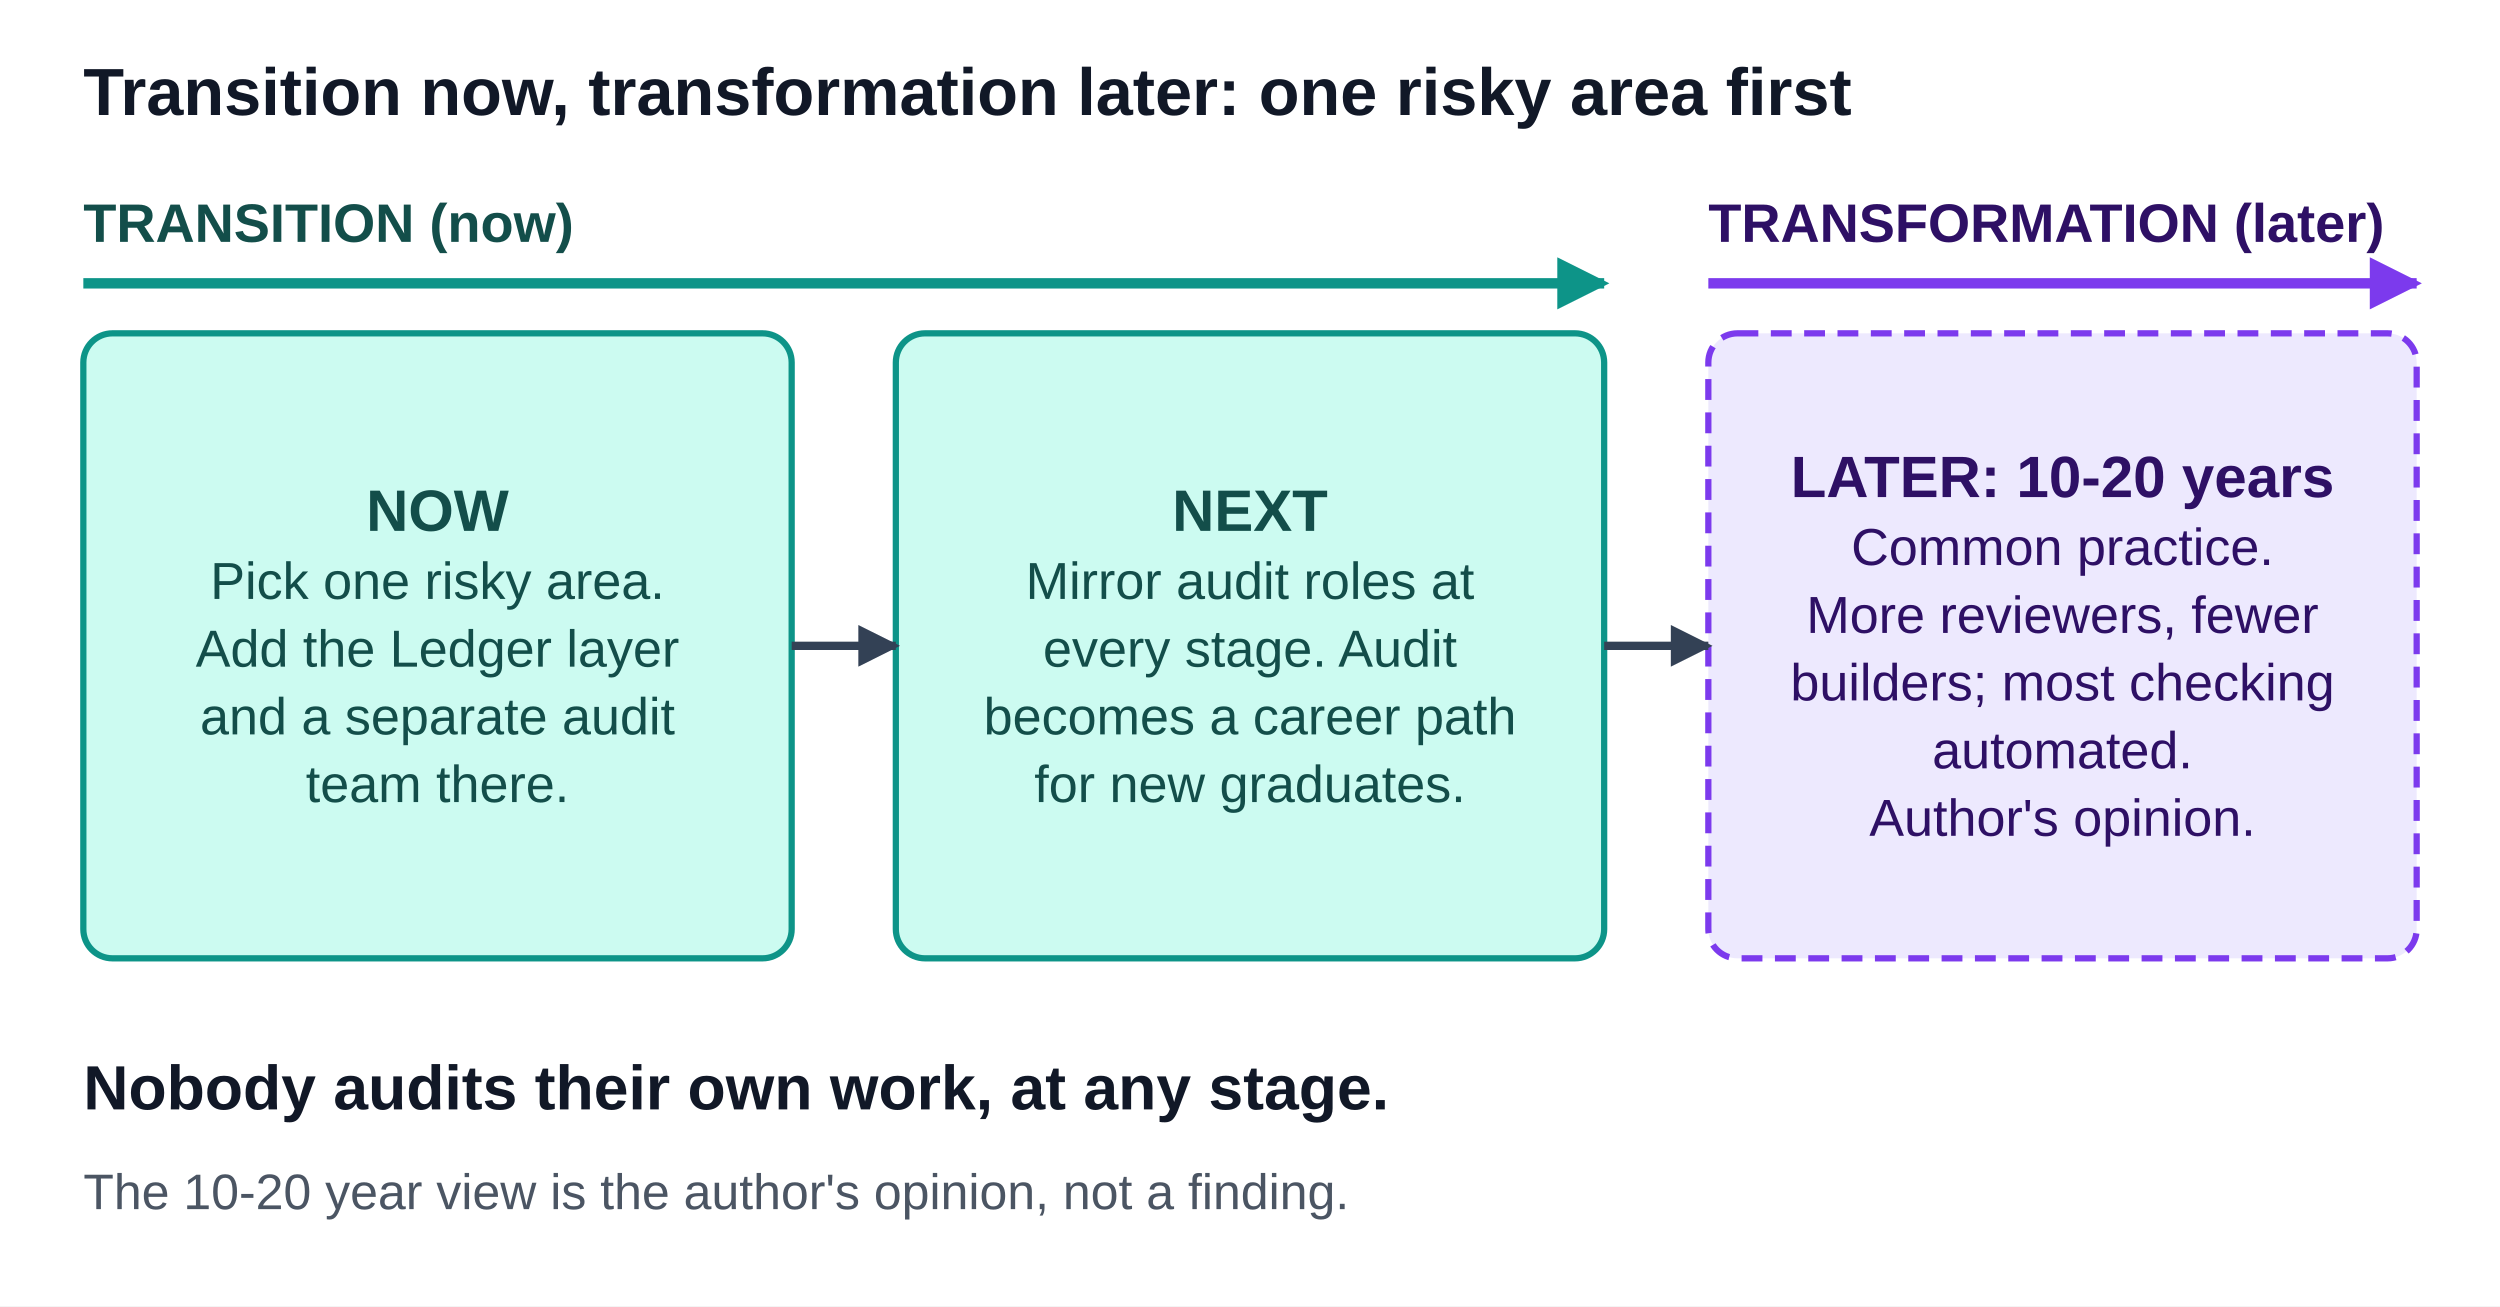
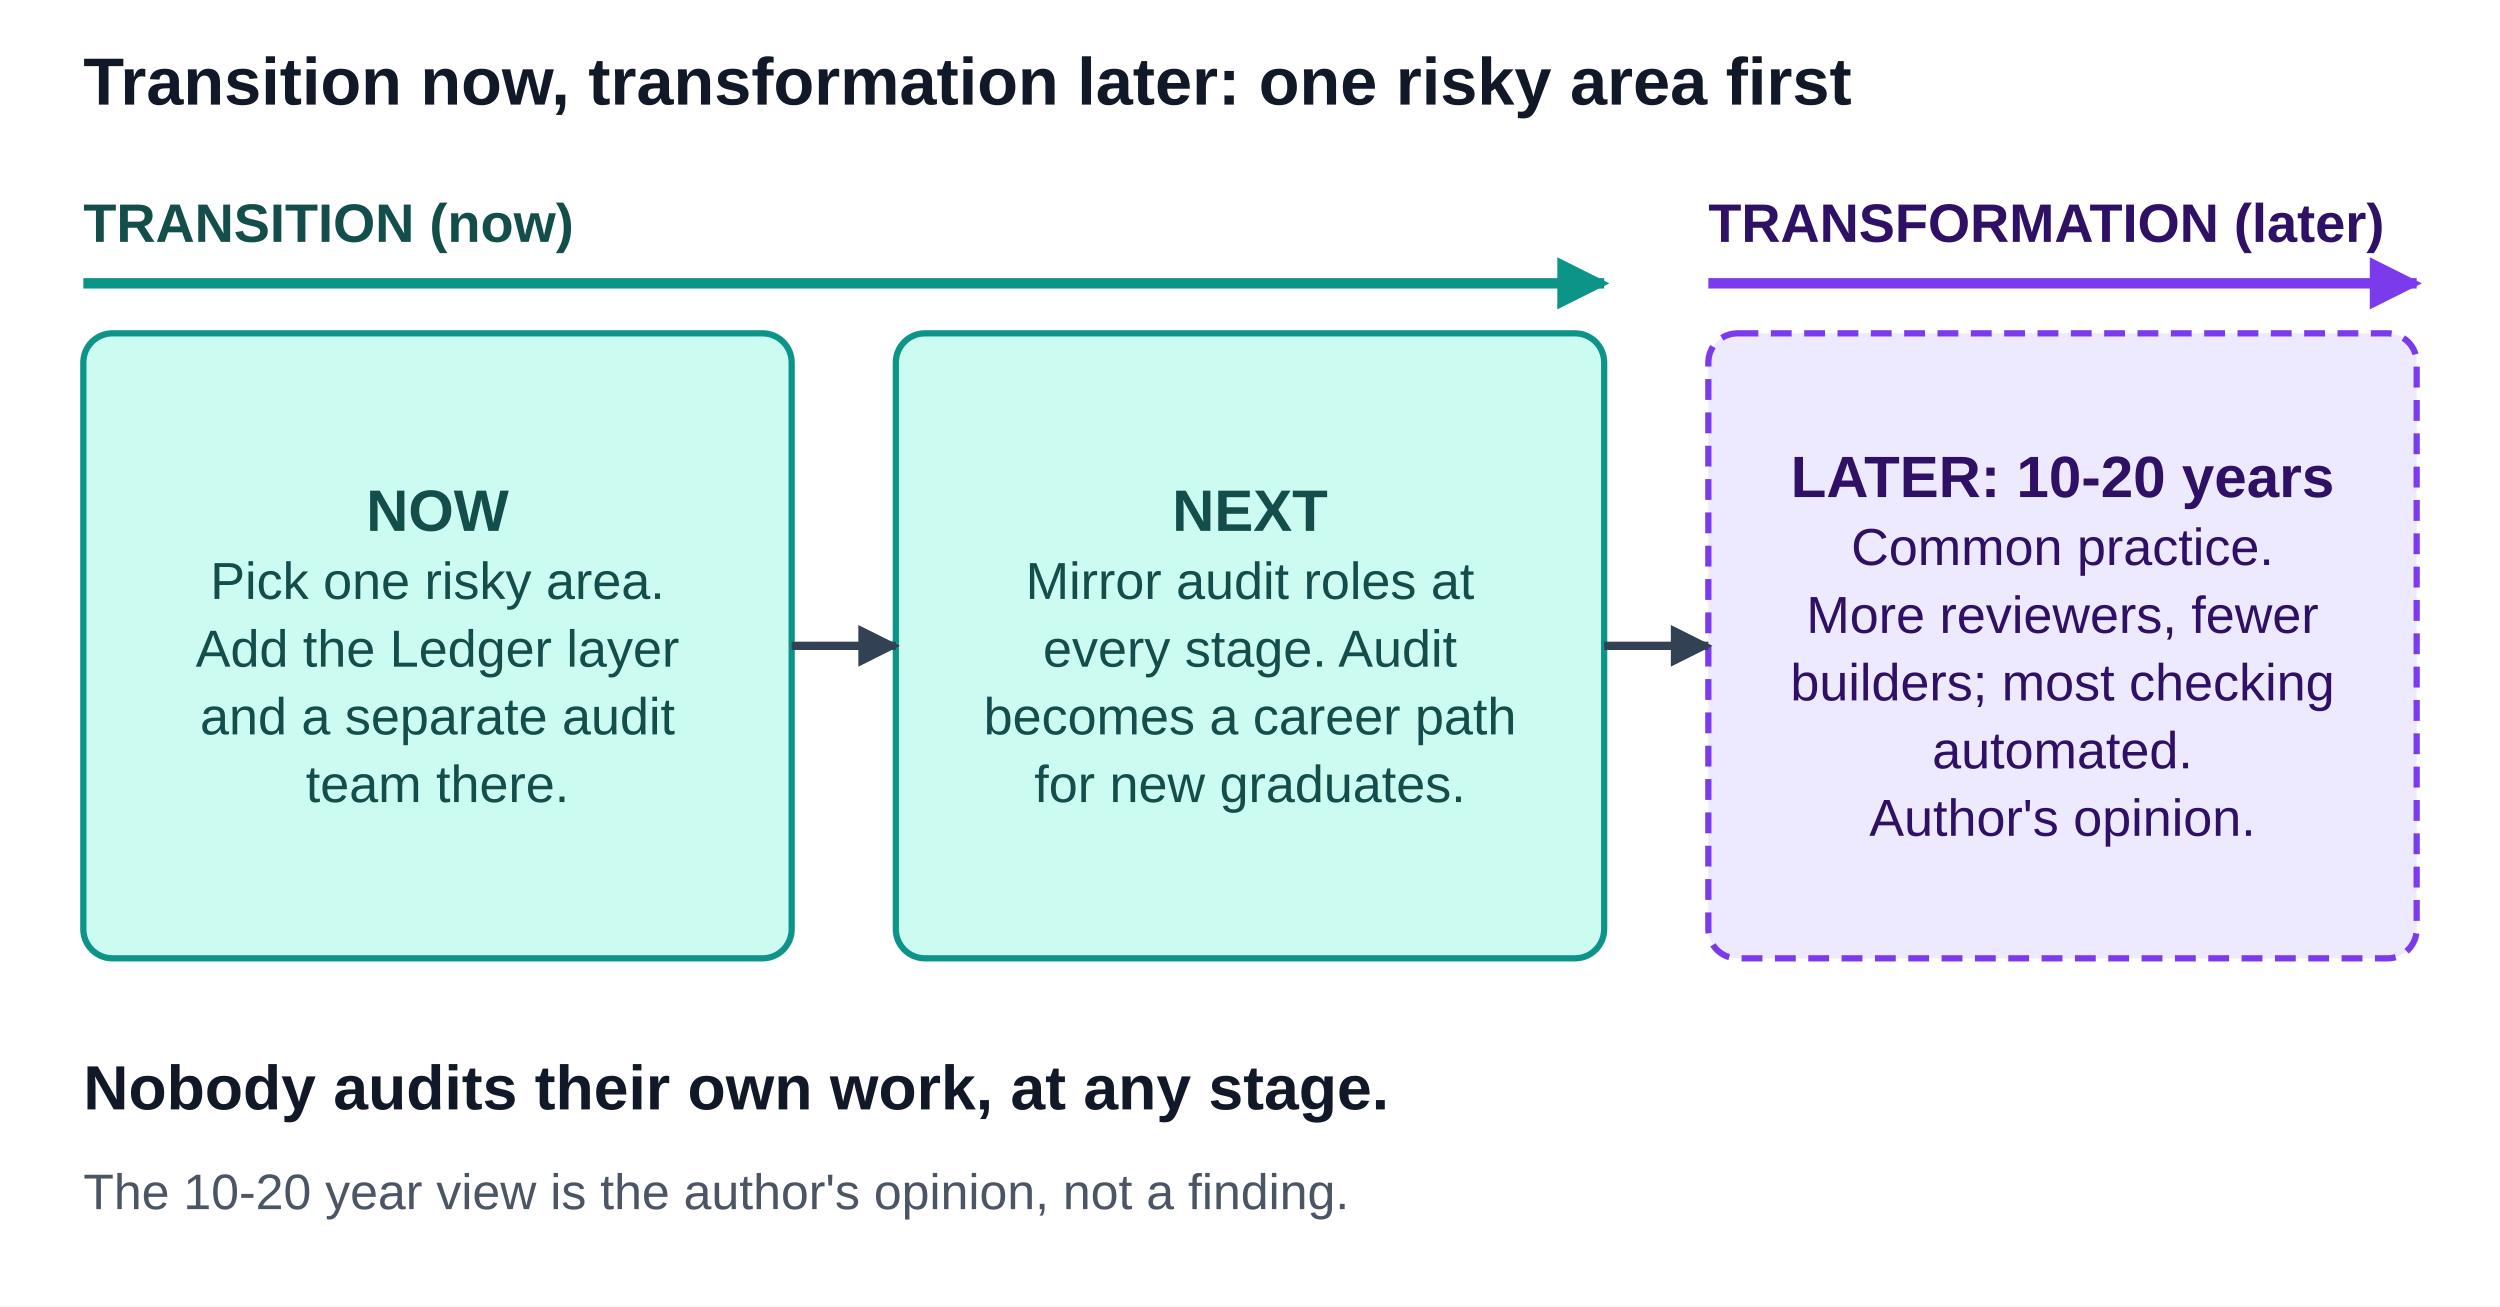
<svg xmlns="http://www.w3.org/2000/svg" width="1200" height="627" viewBox="0 0 1200 627" font-family="Segoe UI, Arial, Helvetica, sans-serif">
-   <rect width="1200" height="627" fill="#FFFFFF" />
  <defs>
    <marker id="m0D9488" viewBox="0 0 10 10" refX="9" refY="5" markerWidth="5" markerHeight="5" orient="auto-start-reverse">
      <path d="M0,0 L10,5 L0,10 z" fill="#0D9488" />
    </marker>
    <marker id="m334155" viewBox="0 0 10 10" refX="9" refY="5" markerWidth="5" markerHeight="5" orient="auto-start-reverse">
      <path d="M0,0 L10,5 L0,10 z" fill="#334155" />
    </marker>
    <marker id="m7C3AED" viewBox="0 0 10 10" refX="9" refY="5" markerWidth="5" markerHeight="5" orient="auto-start-reverse">
      <path d="M0,0 L10,5 L0,10 z" fill="#7C3AED" />
    </marker>
  </defs>
-   <text x="40" y="55.2" text-anchor="start" font-size="32" font-weight="700" fill="#111827">Transition now, transformation later: one risky area first</text>
+   <rect width="1200" height="627" fill="#FFFFFF" />
+   <text x="40" y="50.2" text-anchor="start" font-size="32" font-weight="700" fill="#111827">Transition now, transformation later: one risky area first</text>
  <text x="40" y="116.1" text-anchor="start" font-size="26" font-weight="700" fill="#134E4A">TRANSITION (now)</text>
  <polyline points="40,136 770,136" fill="none" stroke="#0D9488" stroke-width="5" stroke-linejoin="round" marker-end="url(#m0D9488)" />
  <text x="820" y="116.1" text-anchor="start" font-size="26" font-weight="700" fill="#2E1065">TRANSFORMATION (later)</text>
  <polyline points="820,136 1160,136" fill="none" stroke="#7C3AED" stroke-width="5" stroke-linejoin="round" marker-end="url(#m7C3AED)" />
-   <rect x="40" y="160" width="340" height="300" rx="14" fill="#CCFBF1" stroke="#0D9488" stroke-width="3" />
+   <rect x="40" y="160" width="340" height="300" rx="14" fill="#CCFBF1" fill-opacity="1" stroke="#0D9488" stroke-width="3" />
  <text x="210.0" y="254.8" text-anchor="middle" font-size="28" font-weight="700" fill="#134E4A">NOW</text>
  <text x="210.0" y="287.5" text-anchor="middle" font-size="25" font-weight="400" fill="#134E4A">Pick one risky area.</text>
  <text x="210.0" y="320.0" text-anchor="middle" font-size="25" font-weight="400" fill="#134E4A">Add the Ledger layer</text>
  <text x="210.0" y="352.5" text-anchor="middle" font-size="25" font-weight="400" fill="#134E4A">and a separate audit</text>
  <text x="210.0" y="385.0" text-anchor="middle" font-size="25" font-weight="400" fill="#134E4A">team there.</text>
-   <rect x="430" y="160" width="340" height="300" rx="14" fill="#CCFBF1" stroke="#0D9488" stroke-width="3" />
+   <rect x="430" y="160" width="340" height="300" rx="14" fill="#CCFBF1" fill-opacity="1" stroke="#0D9488" stroke-width="3" />
  <text x="600.0" y="254.8" text-anchor="middle" font-size="28" font-weight="700" fill="#134E4A">NEXT</text>
  <text x="600.0" y="287.5" text-anchor="middle" font-size="25" font-weight="400" fill="#134E4A">Mirror audit roles at</text>
  <text x="600.0" y="320.0" text-anchor="middle" font-size="25" font-weight="400" fill="#134E4A">every stage. Audit</text>
  <text x="600.0" y="352.5" text-anchor="middle" font-size="25" font-weight="400" fill="#134E4A">becomes a career path</text>
  <text x="600.0" y="385.0" text-anchor="middle" font-size="25" font-weight="400" fill="#134E4A">for new graduates.</text>
-   <rect x="820" y="160" width="340" height="300" rx="14" fill="#EDE9FE" stroke="#7C3AED" stroke-width="3" stroke-dasharray="10 6" />
+   <rect x="820" y="160" width="340" height="300" rx="14" fill="#EDE9FE" fill-opacity="1" stroke="#7C3AED" stroke-width="3" stroke-dasharray="10 6" />
  <text x="990.0" y="238.6" text-anchor="middle" font-size="28" font-weight="700" fill="#2E1065">LATER: 10-20 years</text>
  <text x="990.0" y="271.2" text-anchor="middle" font-size="25" font-weight="400" fill="#2E1065">Common practice.</text>
  <text x="990.0" y="303.8" text-anchor="middle" font-size="25" font-weight="400" fill="#2E1065">More reviewers, fewer</text>
  <text x="990.0" y="336.2" text-anchor="middle" font-size="25" font-weight="400" fill="#2E1065">builders; most checking</text>
  <text x="990.0" y="368.8" text-anchor="middle" font-size="25" font-weight="400" fill="#2E1065">automated.</text>
  <text x="990.0" y="401.2" text-anchor="middle" font-size="25" font-weight="400" fill="#2E1065">Author's opinion.</text>
  <polyline points="380,310 430,310" fill="none" stroke="#334155" stroke-width="4" stroke-linejoin="round" marker-end="url(#m334155)" />
  <polyline points="770,310 820,310" fill="none" stroke="#334155" stroke-width="4" stroke-linejoin="round" marker-end="url(#m334155)" />
  <text x="40" y="532.5" text-anchor="start" font-size="30" font-weight="700" fill="#111827">Nobody audits their own work, at any stage.</text>
  <text x="40" y="580.4" text-anchor="start" font-size="24" font-weight="400" fill="#4B5563">The 10-20 year view is the author's opinion, not a finding.</text>
</svg>
